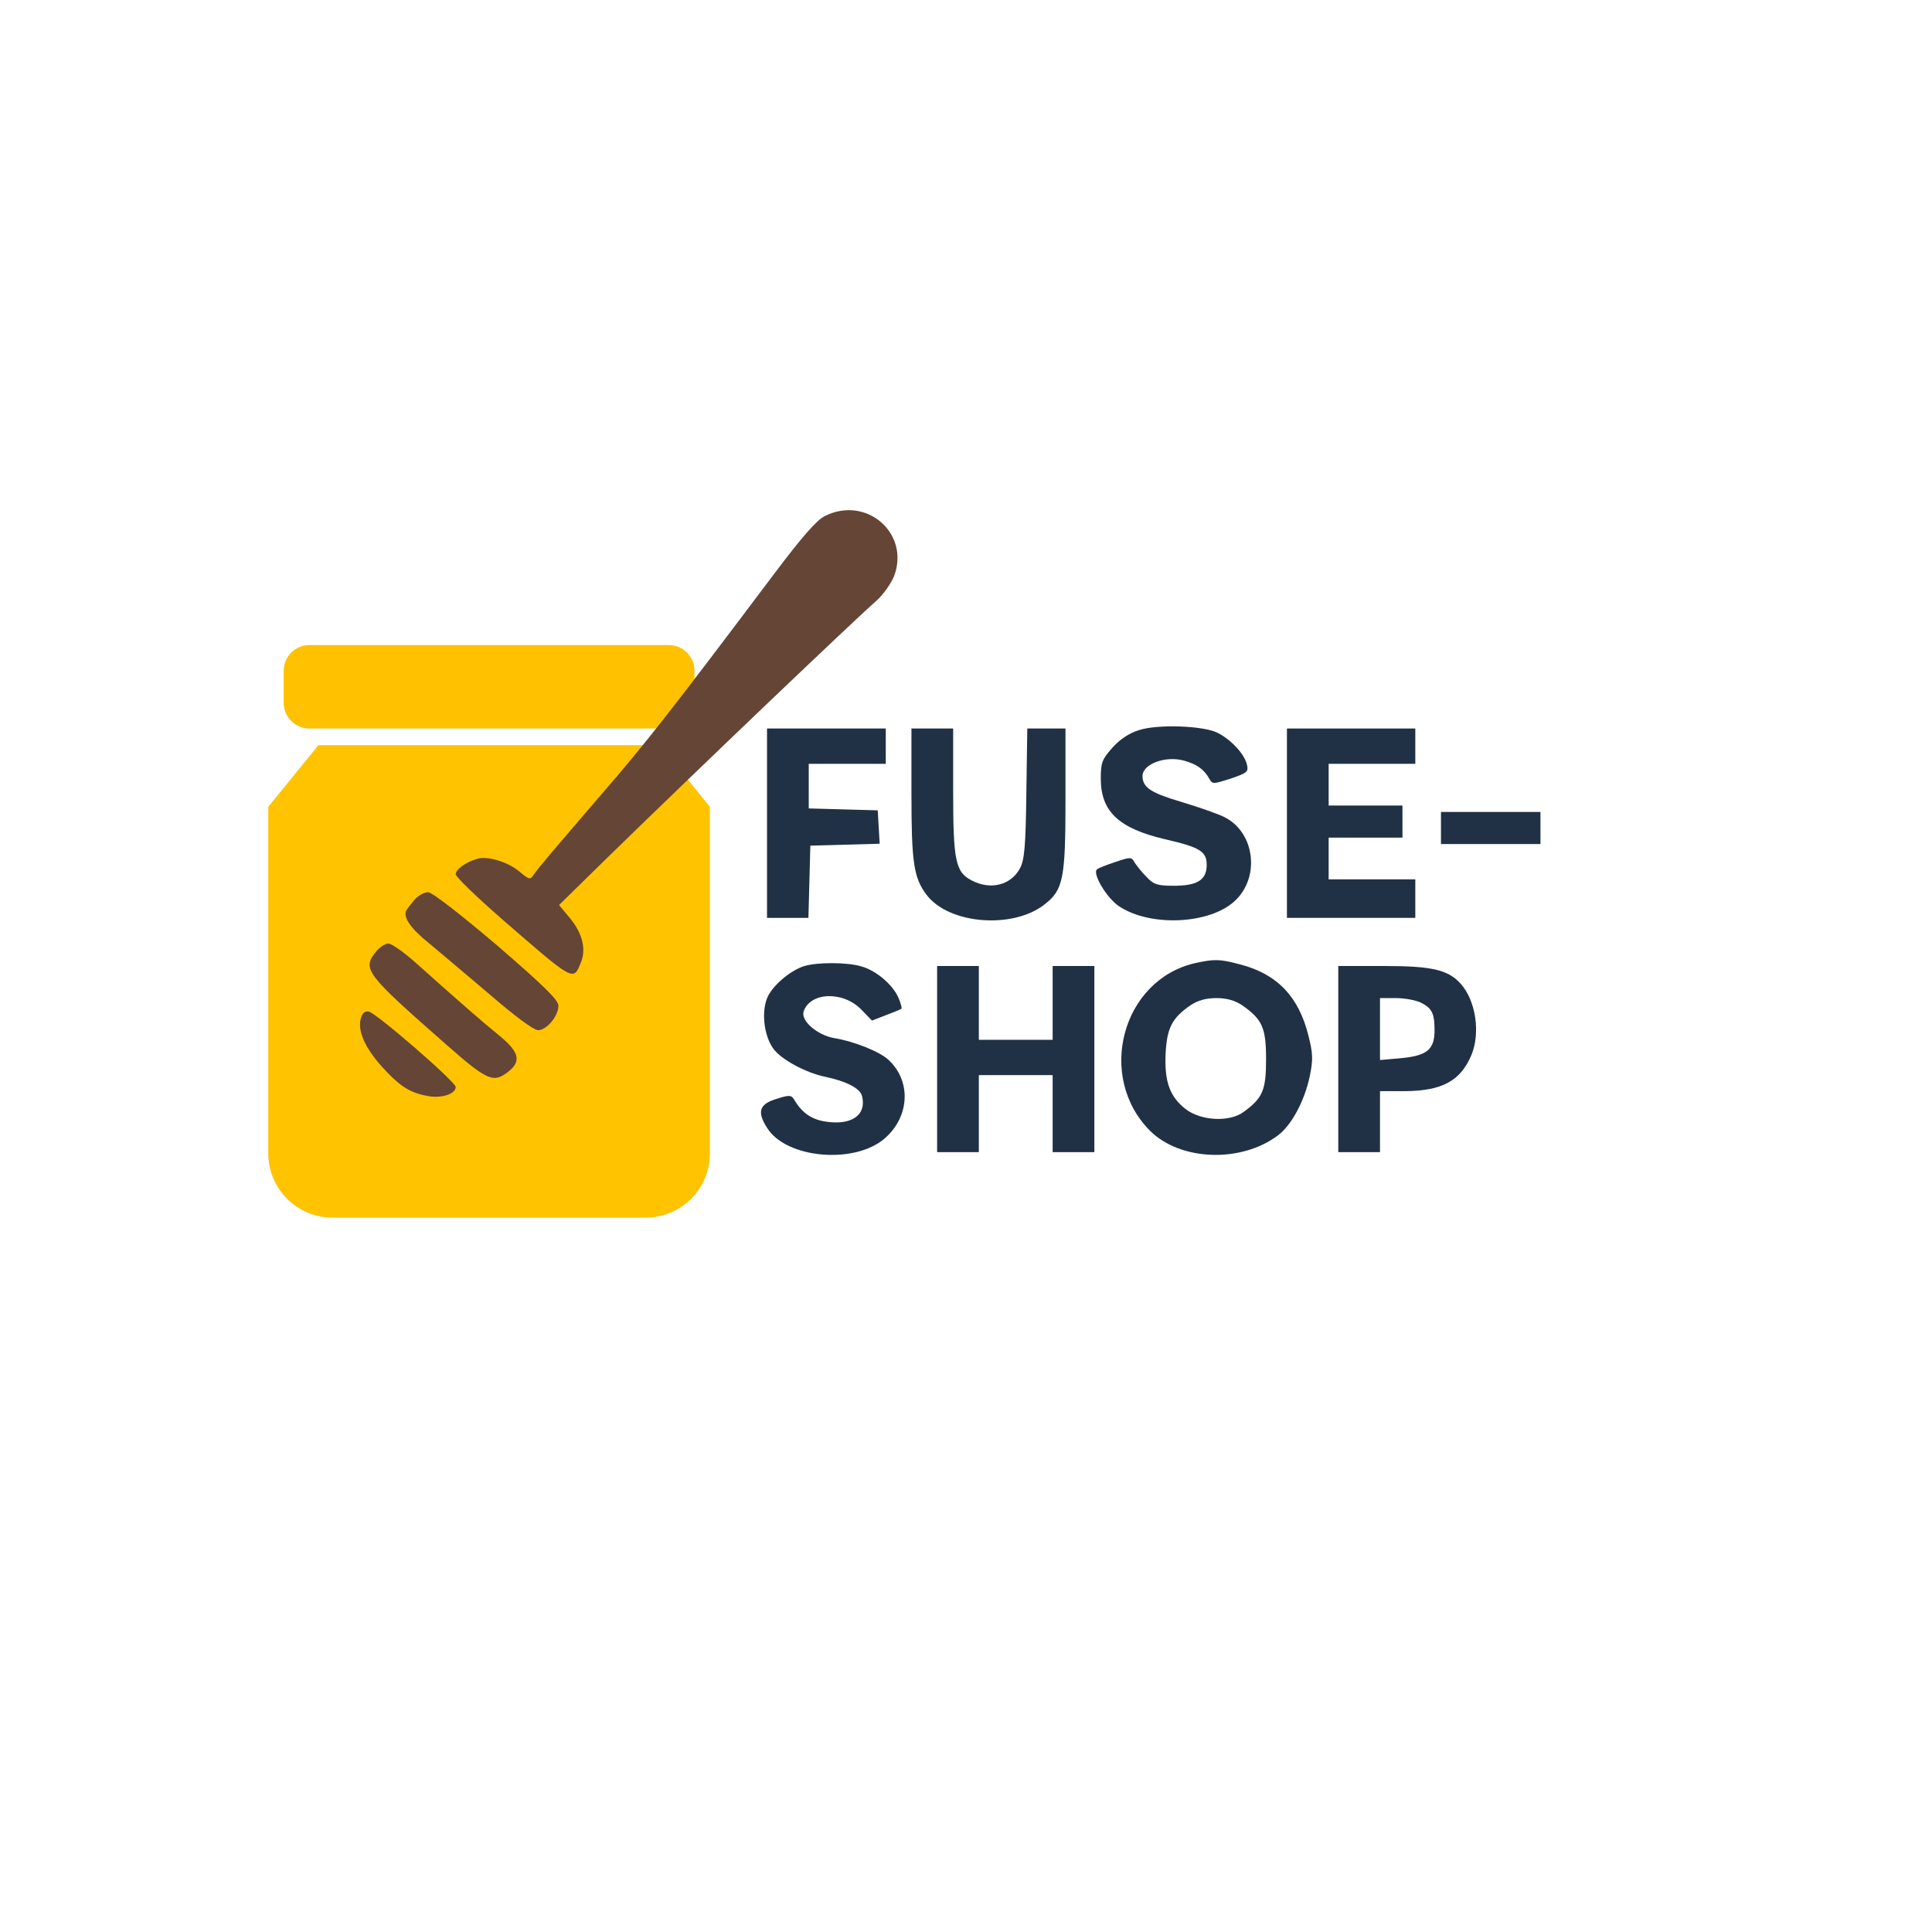
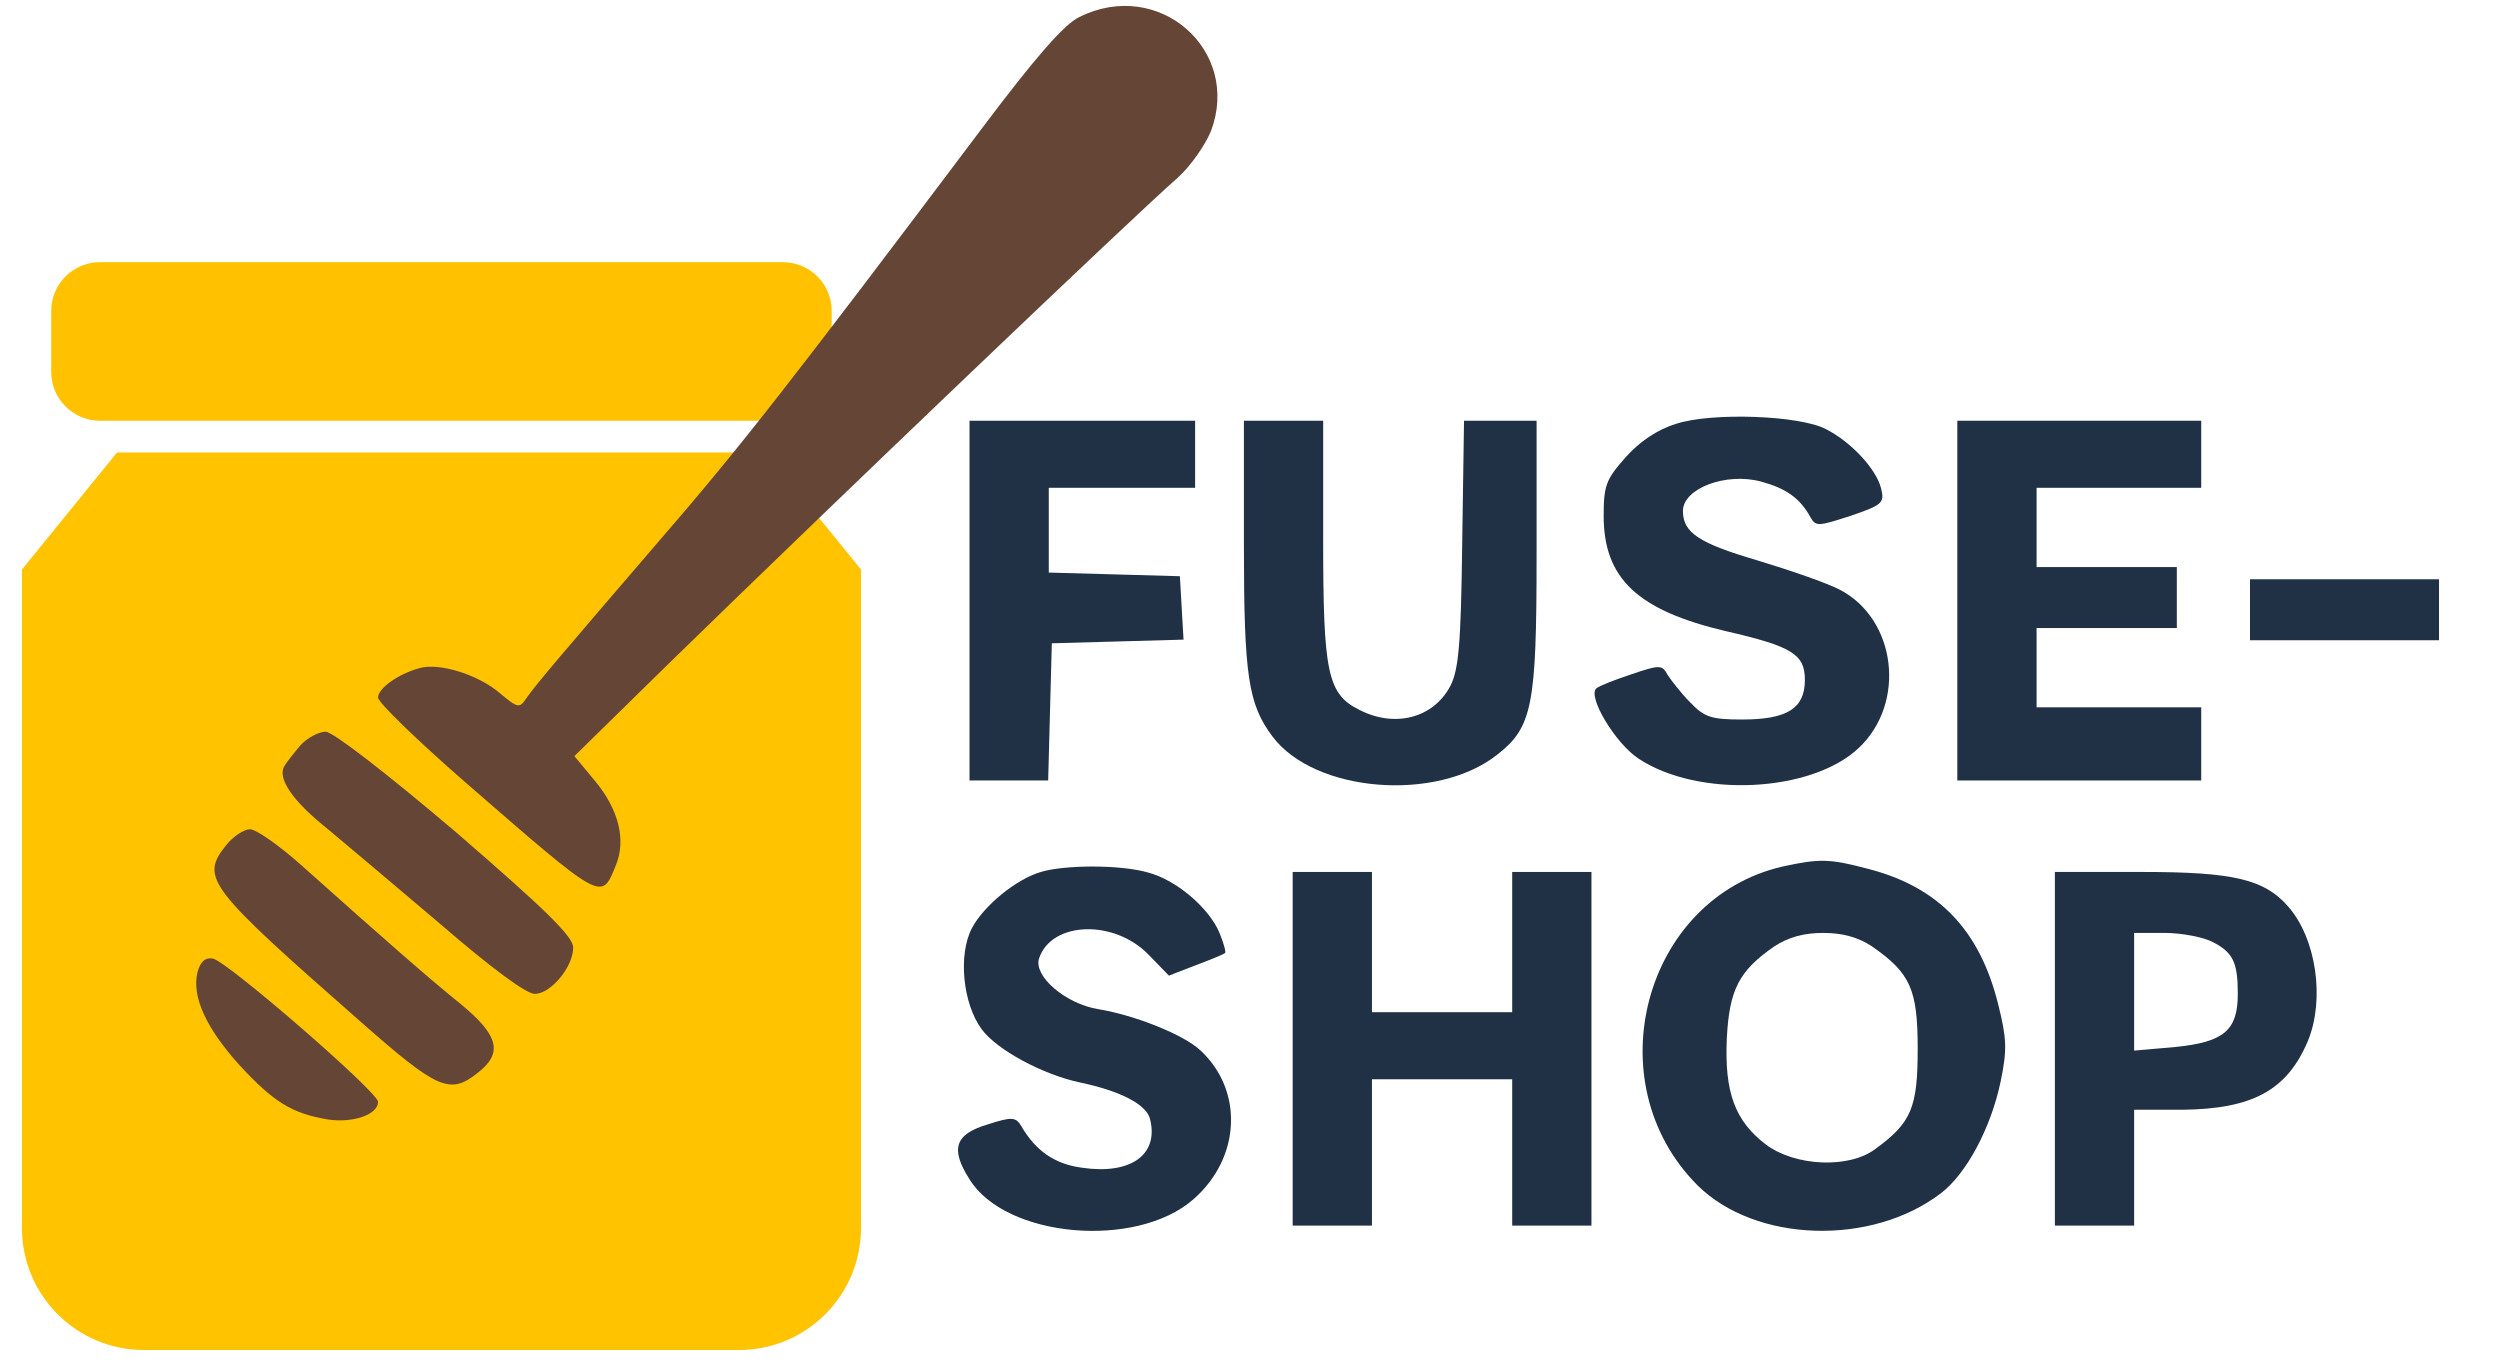
- <svg xmlns="http://www.w3.org/2000/svg" version="1.0" width="602pt" height="602pt" viewBox="0 0 602 602" preserveAspectRatio="xMidYMid meet">
-   <g transform="translate(0,602) scale(0.1,-0.1)" stroke="none">
+ <svg xmlns="http://www.w3.org/2000/svg" width="100%" height="100%" viewBox="0 0 410 225" preserveAspectRatio="xMinYMin slice">
+   <g transform="translate(-80,444) scale(0.1,-0.1)" stroke="none">
    <g transform="translate(500 2050) scale(4) rotate(180 256 267)">
      <rect x="96" y="44" width="320" height="65" rx="20" fill="#ffc100" />
      <path d="M84 170L123 122H389L428 170V440 A50 50 0 0 1 378 490H134 A50 50 0 0 1 84 440V170Z" fill="#ffc300" />
    </g>
    <path fill="#654536" d="M2570 4412 c-25 -12 -72 -66 -160 -183 -313 -416 -397 -524 -535 -683 -152 -177 -194 -226 -211 -250 -12 -18 -14 -18 -44 7 -36 31 -101 51 -133 41 -35 -10 -67 -33 -67 -48 0 -8 64 -70 142 -138 229 -199 224 -196 248 -137 17 41 5 91 -34 138 l-34 41 156 153 c281 274 764 735 834 796 20 18 44 52 54 76 50 133 -86 252 -216 187z" />
    <path fill="#203145" d="M3549 3745 c-30 -9 -60 -29 -83 -55 -32 -36 -36 -46 -36 -96 0 -103 56 -155 200 -189 109 -25 130 -38 130 -80 0 -47 -29 -65 -103 -65 -51 0 -62 4 -85 28 -15 15 -31 36 -37 45 -9 17 -13 17 -60 1 -27 -9 -53 -19 -57 -23 -15 -13 31 -90 69 -115 98 -65 283 -56 361 17 79 74 62 212 -31 260 -21 11 -82 32 -135 48 -95 28 -122 45 -122 81 0 37 71 64 129 48 40 -11 63 -27 80 -58 9 -16 13 -15 66 2 52 18 56 21 50 45 -8 32 -49 76 -90 97 -43 23 -188 28 -246 9z" />
    <path fill="#203145" d="M2390 3455 l0 -295 65 0 64 0 3 113 3 112 108 3 108 3 -3 52 -3 52 -107 3 -108 3 0 69 0 70 120 0 120 0 0 55 0 55 -185 0 -185 0 0 -295z" />
    <path fill="#203145" d="M2840 3548 c0 -216 7 -263 47 -316 69 -92 269 -108 368 -30 58 45 65 80 65 326 l0 222 -59 0 -60 0 -3 -202 c-2 -167 -6 -208 -20 -234 -28 -52 -91 -68 -149 -38 -52 26 -59 61 -59 279 l0 195 -65 0 -65 0 0 -202z" />
    <path fill="#203145" d="M4010 3455 l0 -295 200 0 200 0 0 60 0 60 -135 0 -135 0 0 65 0 65 115 0 115 0 0 50 0 50 -115 0 -115 0 0 65 0 65 135 0 135 0 0 55 0 55 -200 0 -200 0 0 -295z" />
    <path fill="#203145" d="M4490 3440 l0 -50 155 0 155 0 0 50 0 50 -155 0 -155 0 0 -50z" />
    <path fill="#654536" d="M1293 3218 c-11 -13 -23 -28 -27 -35 -11 -20 14 -57 72 -103 30 -25 114 -96 186 -157 81 -70 139 -113 153 -113 26 0 63 44 63 76 0 18 -44 61 -192 189 -113 96 -202 165 -214 165 -11 0 -30 -10 -41 -22z" />
    <path fill="#654536" d="M1171 3054 c-43 -54 -32 -68 222 -291 125 -110 145 -119 191 -82 41 32 34 61 -28 112 -51 41 -124 105 -264 230 -35 31 -72 57 -82 57 -10 0 -28 -12 -39 -26z" />
    <path fill="#203145" d="M3724 3019 c-228 -52 -309 -354 -140 -523 95 -94 285 -100 399 -13 42 32 82 107 98 183 11 53 10 71 -4 127 -30 121 -97 192 -213 222 -64 17 -80 17 -140 4z m146 -131 c63 -44 75 -70 75 -168 0 -96 -10 -121 -69 -164 -43 -33 -132 -29 -180 7 -51 39 -68 86 -64 174 4 80 20 111 78 151 23 15 48 22 80 22 32 0 57 -7 80 -22z" />
    <path fill="#203145" d="M2507 3010 c-41 -12 -94 -56 -113 -92 -23 -44 -15 -124 16 -166 25 -34 100 -74 160 -87 67 -14 110 -36 116 -60 15 -59 -32 -92 -112 -80 -44 6 -75 27 -99 68 -9 15 -15 16 -55 3 -54 -16 -62 -40 -30 -90 59 -96 273 -115 367 -33 78 68 83 179 11 245 -27 25 -106 57 -167 67 -54 9 -106 54 -97 83 20 61 123 65 180 6 l33 -34 44 17 c24 9 46 18 48 20 2 1 -2 16 -9 33 -17 41 -71 87 -117 99 -44 13 -136 13 -176 1z" />
    <path fill="#203145" d="M2920 2720 l0 -290 65 0 65 0 0 120 0 120 115 0 115 0 0 -120 0 -120 65 0 65 0 0 290 0 290 -65 0 -65 0 0 -115 0 -115 -115 0 -115 0 0 115 0 115 -65 0 -65 0 0 -290z" />
    <path fill="#203145" d="M4170 2720 l0 -290 65 0 65 0 0 95 0 95 78 0 c116 1 173 32 207 113 28 68 14 168 -33 221 -39 44 -89 56 -239 56 l-143 0 0 -290z m259 175 c33 -17 41 -33 41 -85 0 -60 -23 -79 -102 -87 l-68 -6 0 97 0 96 50 0 c28 0 64 -7 79 -15z" />
    <path fill="#654536" d="M1124 2846 c-10 -40 14 -92 68 -152 57 -62 87 -80 146 -90 41 -6 82 8 82 29 0 16 -248 231 -271 235 -13 2 -20 -5 -25 -22z" />
  </g>
</svg>
